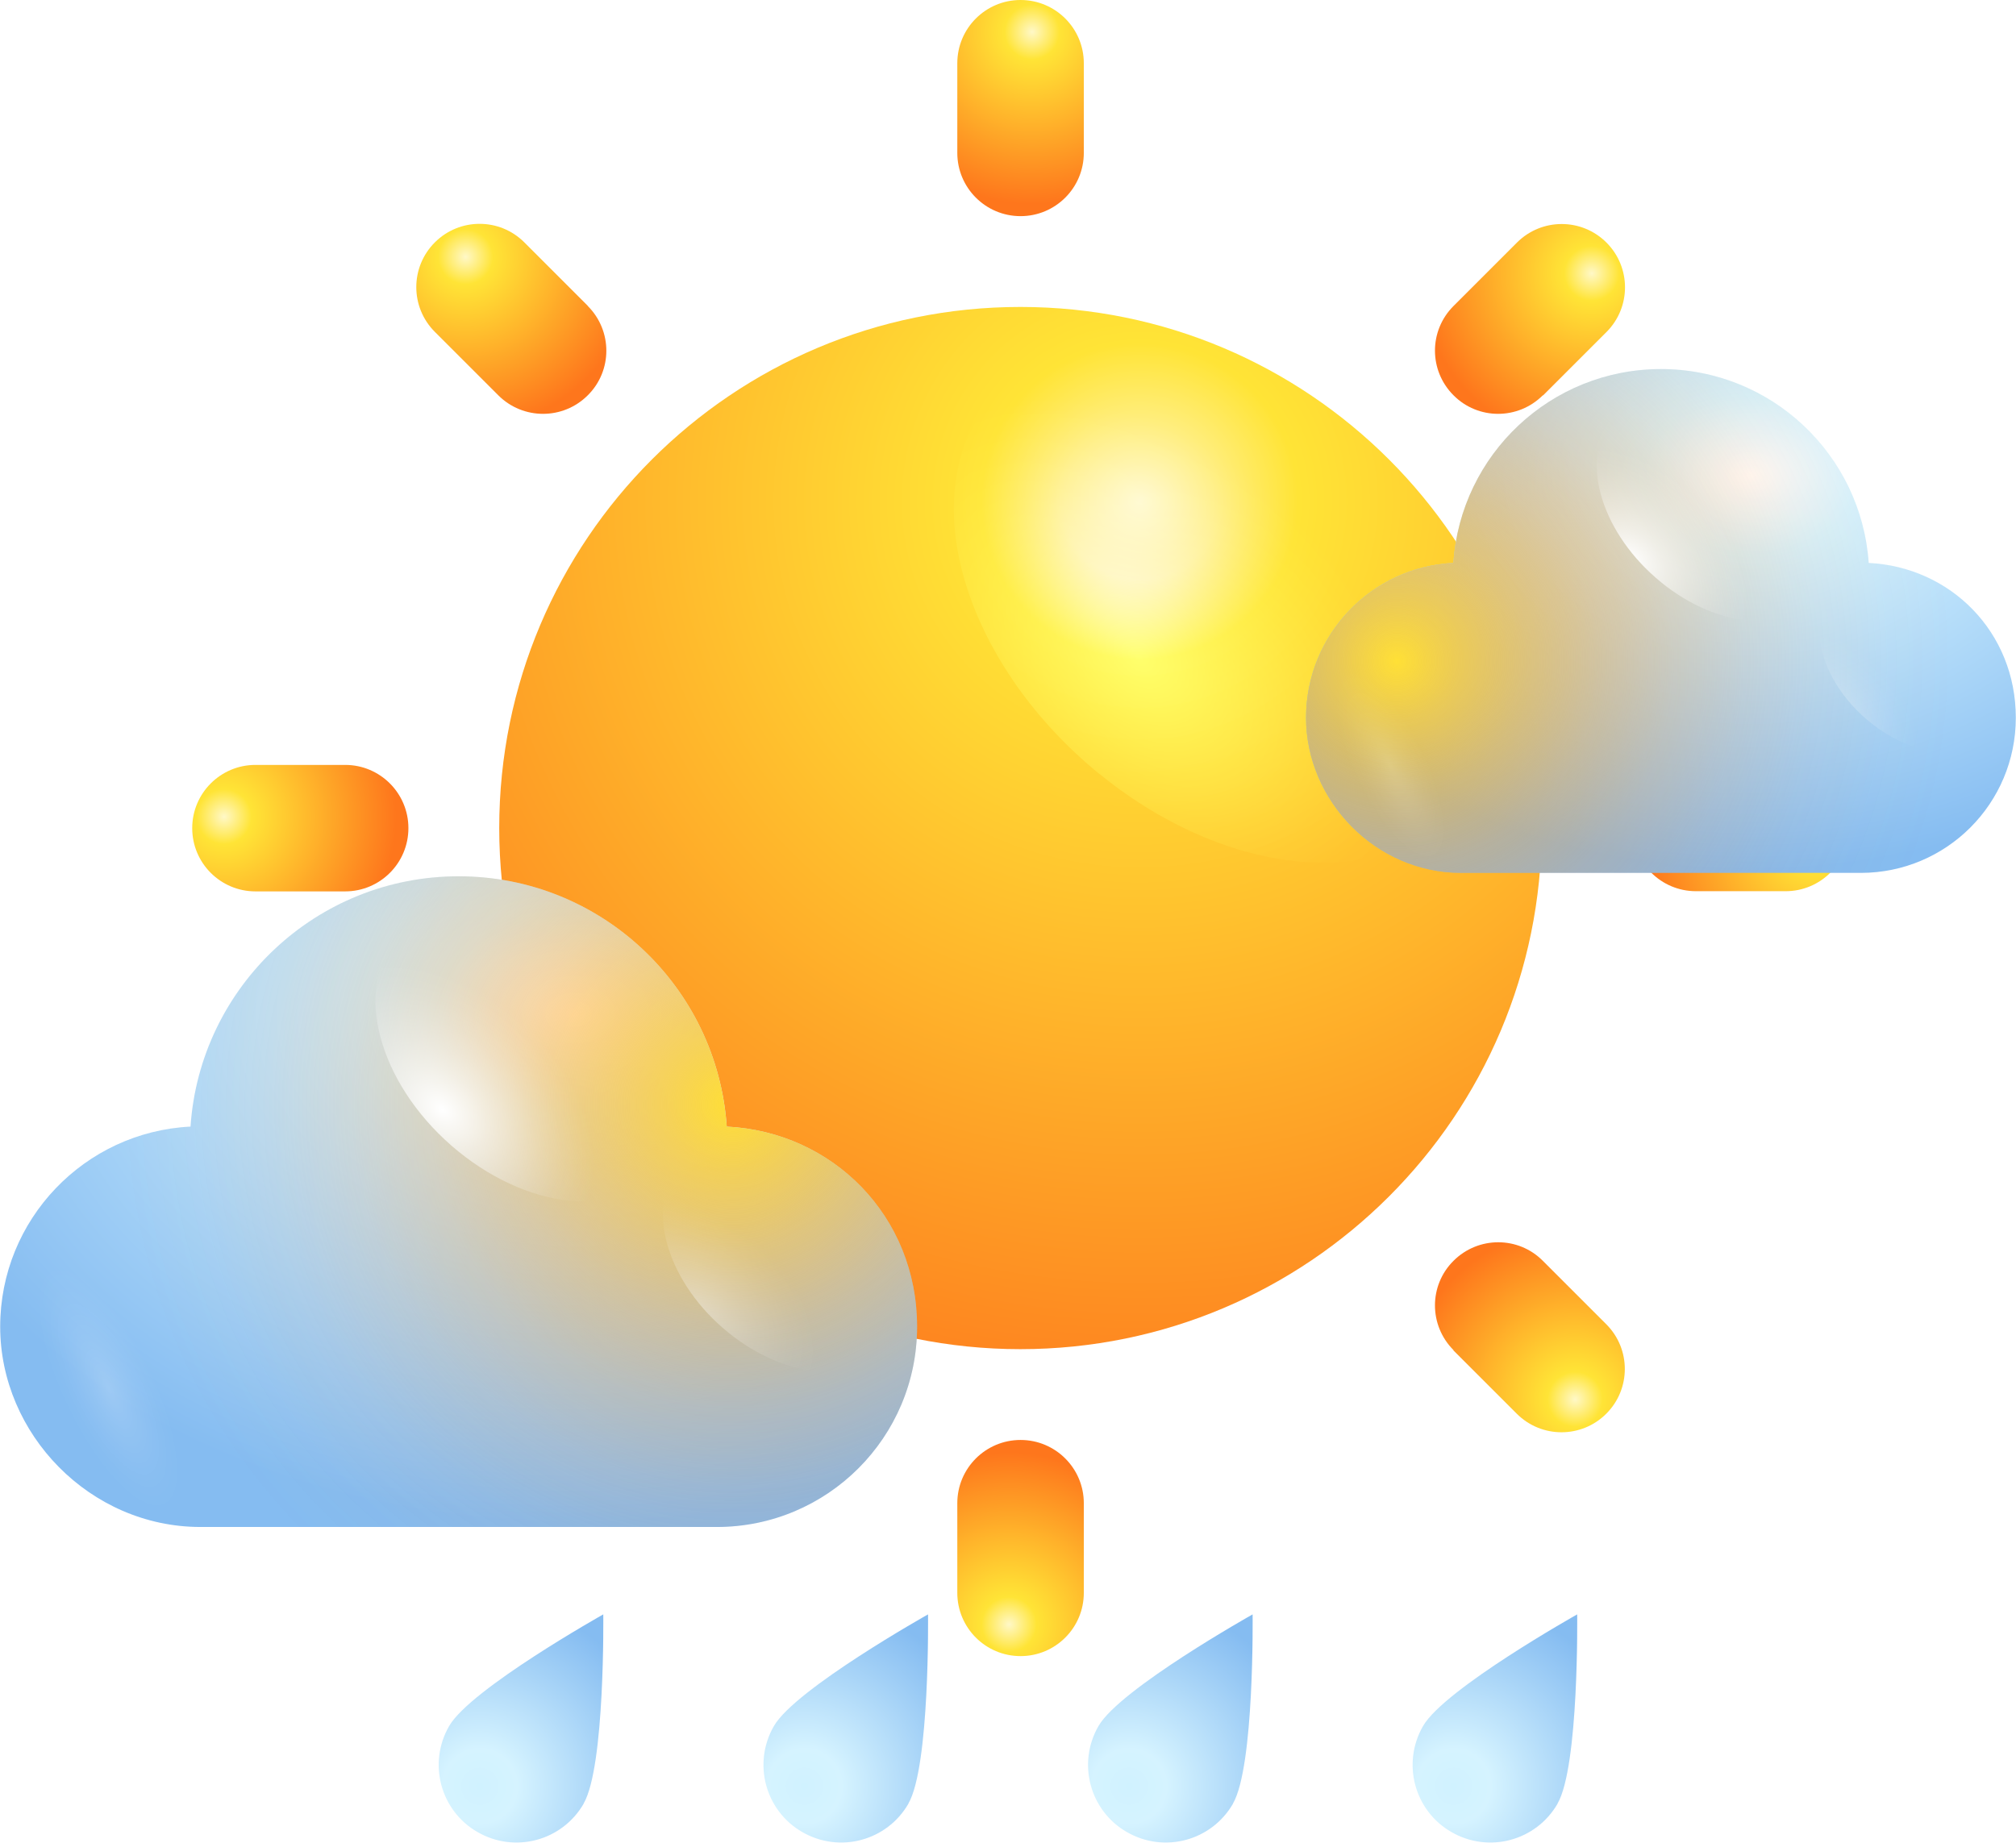
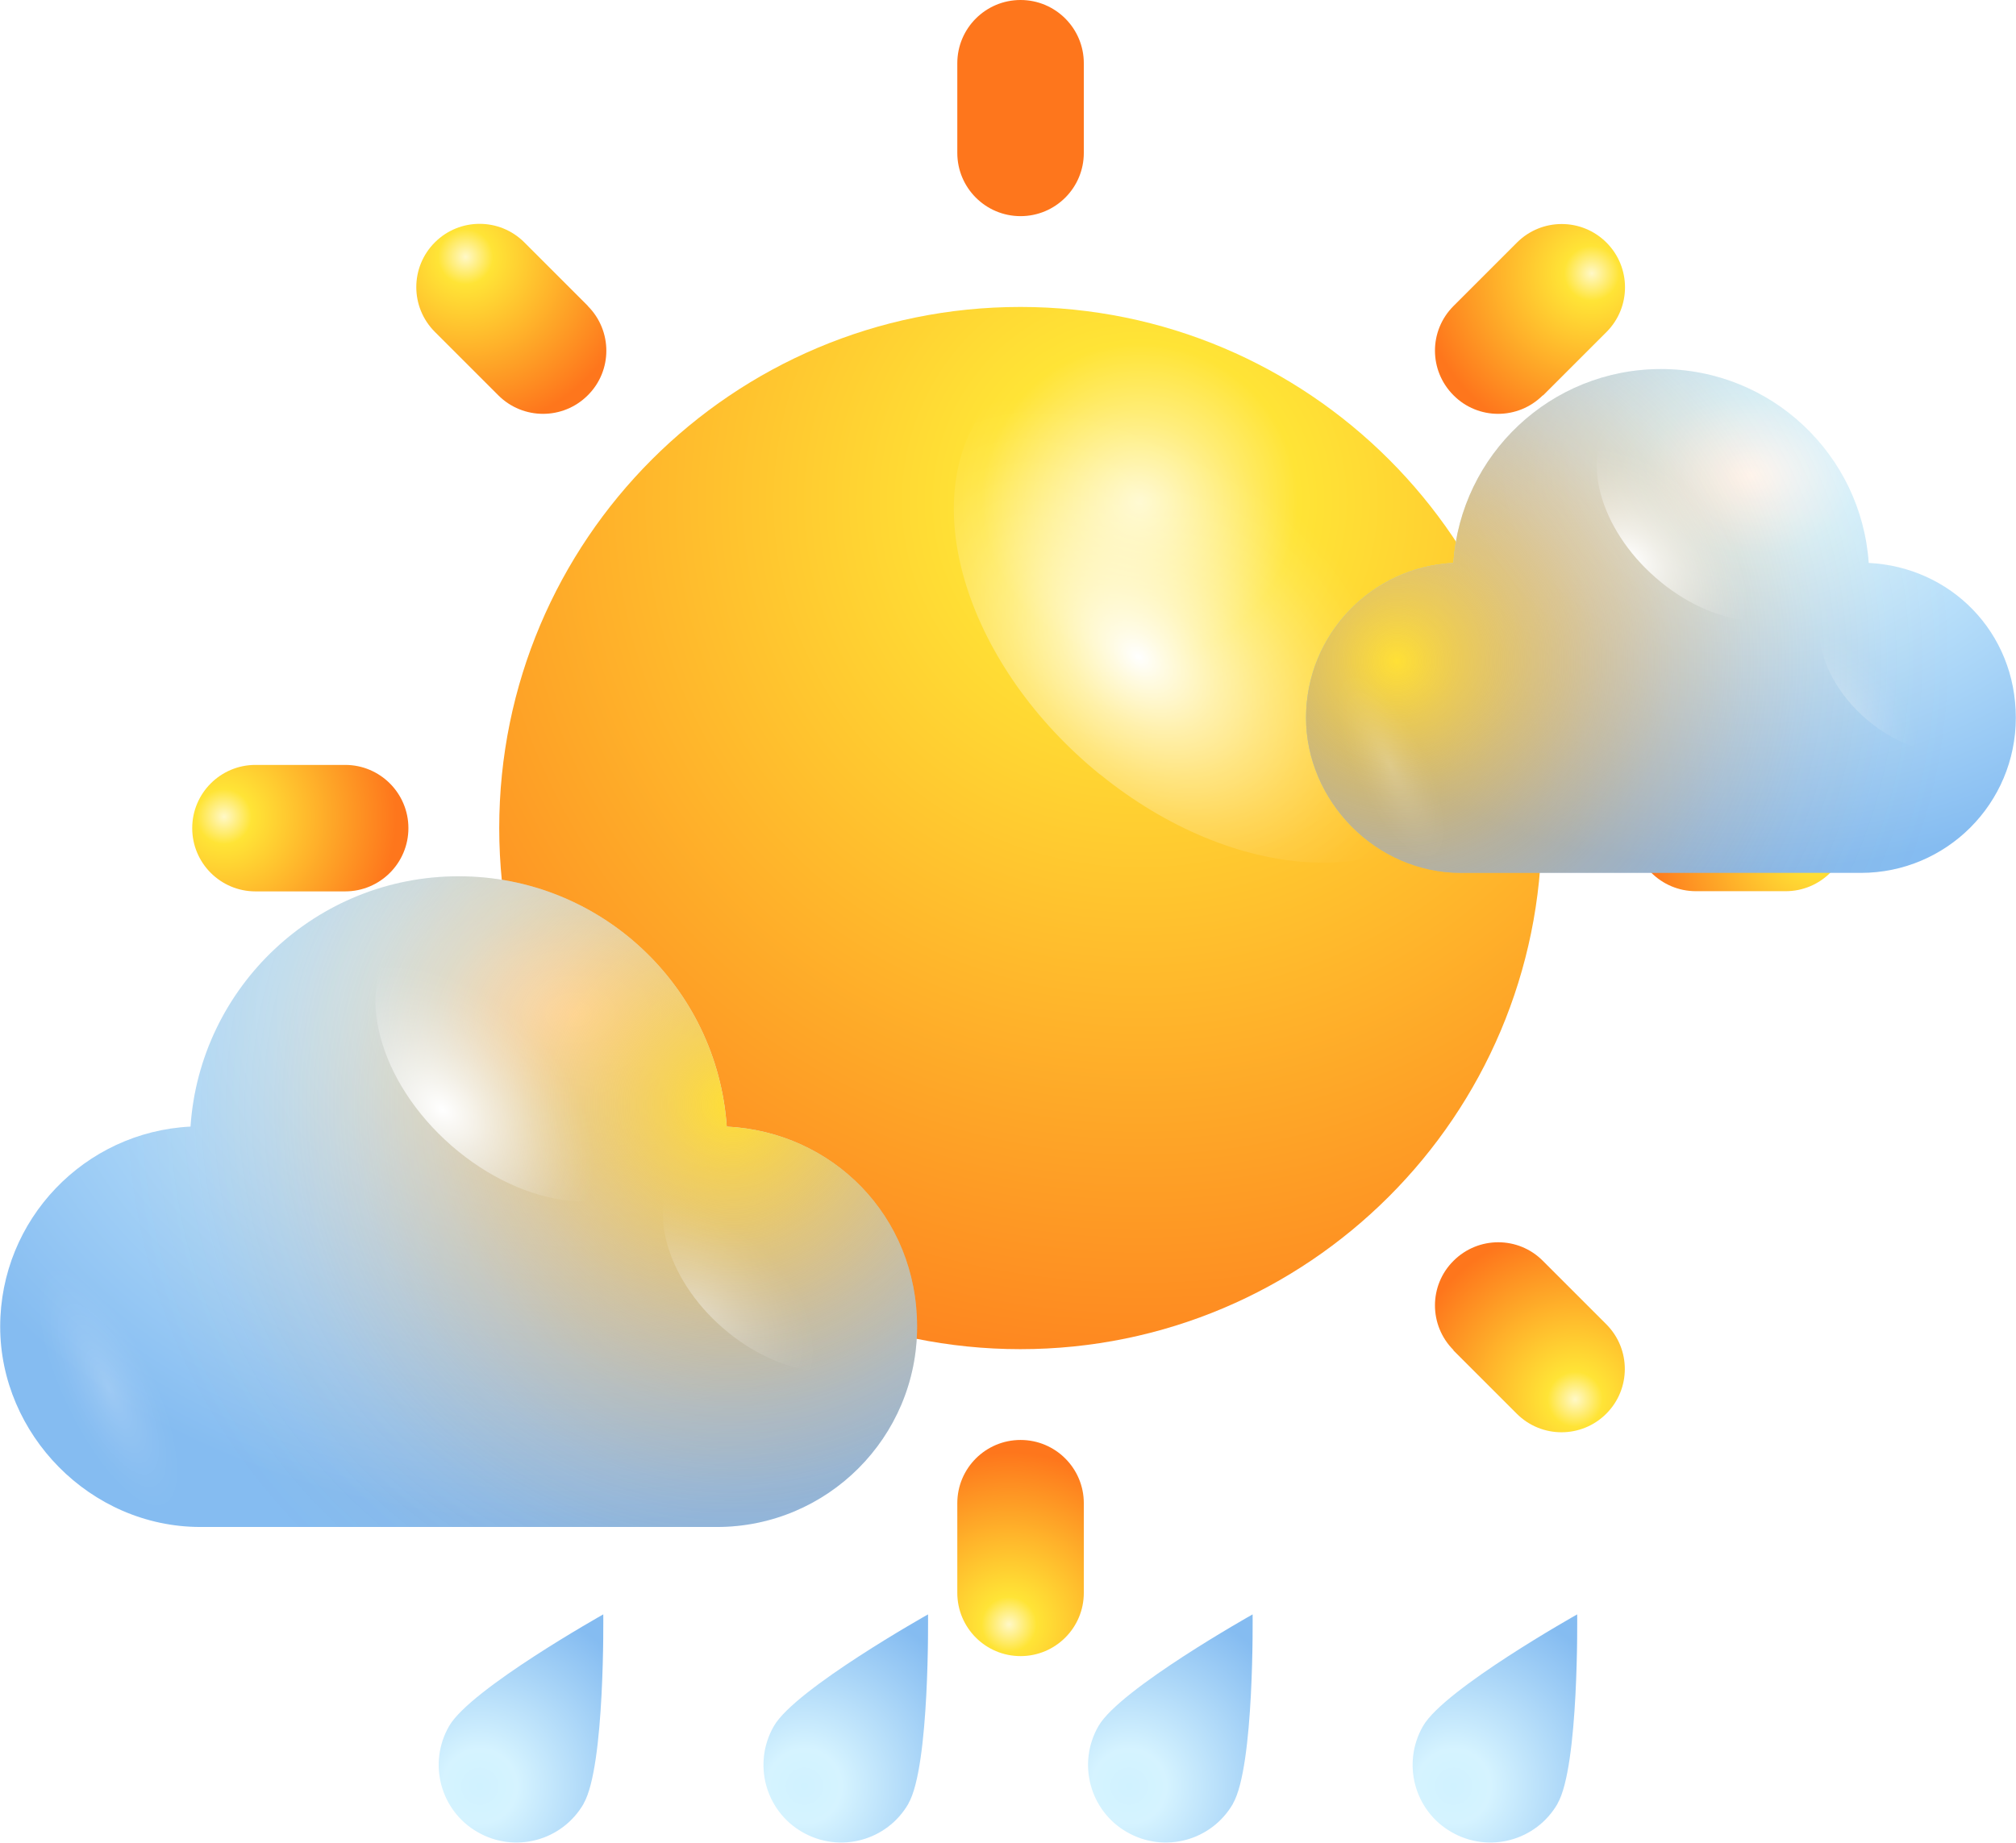
<svg xmlns="http://www.w3.org/2000/svg" xmlns:xlink="http://www.w3.org/1999/xlink" viewBox="0 0 106.77 97.61">
-   <defs>
-     <style>
-       .cls-1 {
-         fill: url(#radial-gradient-10);
-       }
- 
-       .cls-2 {
-         fill: url(#radial-gradient-24);
-       }
- 
-       .cls-2, .cls-3, .cls-4, .cls-5, .cls-6, .cls-7, .cls-8, .cls-9, .cls-10, .cls-11, .cls-12, .cls-13 {
-         mix-blend-mode: overlay;
-       }
- 
-       .cls-3 {
-         fill: url(#radial-gradient-20);
-       }
- 
-       .cls-4 {
-         fill: url(#radial-gradient-2);
-       }
- 
-       .cls-14 {
-         fill: url(#radial-gradient-9);
-       }
- 
-       .cls-5 {
-         fill: url(#radial-gradient-14);
-       }
- 
-       .cls-5, .cls-9, .cls-12 {
-         opacity: .4;
-       }
- 
-       .cls-6 {
-         fill: url(#radial-gradient-22);
-       }
- 
-       .cls-15 {
-         fill: url(#radial-gradient-16);
-       }
- 
-       .cls-16 {
-         fill: url(#radial-gradient-5);
-       }
- 
-       .cls-17 {
-         fill: url(#radial-gradient);
-       }
- 
-       .cls-18 {
-         fill: url(#radial-gradient-3);
-       }
- 
-       .cls-19 {
-         isolation: isolate;
-       }
- 
-       .cls-20 {
-         fill: url(#radial-gradient-11);
-       }
- 
-       .cls-21 {
-         fill: url(#radial-gradient-8);
-       }
- 
-       .cls-22 {
-         fill: url(#radial-gradient-23);
-       }
- 
-       .cls-23 {
-         fill: url(#radial-gradient-21);
-       }
- 
-       .cls-24 {
-         fill: url(#radial-gradient-4);
-       }
- 
-       .cls-7 {
-         fill: url(#Degradado_sin_nombre_34-3);
-       }
- 
-       .cls-7, .cls-11 {
-         opacity: .2;
-       }
- 
-       .cls-25 {
-         fill: url(#radial-gradient-25);
-       }
- 
-       .cls-26 {
-         fill: url(#radial-gradient-12);
-       }
- 
-       .cls-27 {
-         fill: url(#radial-gradient-19);
-       }
- 
-       .cls-8 {
-         fill: url(#radial-gradient-26);
-       }
- 
-       .cls-28 {
-         fill: url(#radial-gradient-15);
-       }
- 
-       .cls-9 {
-         fill: url(#Degradado_sin_nombre_34);
-       }
- 
-       .cls-10 {
-         fill: url(#radial-gradient-17);
-       }
- 
-       .cls-11 {
-         fill: url(#Degradado_sin_nombre_34-2);
-       }
- 
-       .cls-29 {
-         fill: url(#radial-gradient-6);
-       }
- 
-       .cls-30 {
-         fill: url(#radial-gradient-7);
-       }
- 
-       .cls-12 {
-         fill: url(#radial-gradient-18);
-       }
- 
-       .cls-13 {
-         fill: url(#radial-gradient-13);
-       }
-     </style>
-     <radialGradient id="radial-gradient" cx="146.66" cy="26.56" fx="146.66" fy="26.56" r="52.4" gradientTransform="translate(207.02) rotate(-180) scale(1 -1)" gradientUnits="userSpaceOnUse">
-       <stop offset="0" stop-color="#fff8c7" />
-       <stop offset=".16" stop-color="#ffe436" />
-       <stop offset="1" stop-color="#fe761c" />
-     </radialGradient>
-     <radialGradient id="radial-gradient-2" cx="1383.16" cy="-2029" fx="1383.16" fy="-2029" r="7.87" gradientTransform="translate(-2058.53 -4226.92) rotate(126.03) scale(1.43 2.08) skewX(-4.38)" gradientUnits="userSpaceOnUse">
-       <stop offset="0" stop-color="#fff" />
-       <stop offset=".1" stop-color="#fff" stop-opacity=".85" />
-       <stop offset=".29" stop-color="#fff" stop-opacity=".59" />
-       <stop offset=".47" stop-color="#fff" stop-opacity=".38" />
-       <stop offset=".63" stop-color="#fff" stop-opacity=".22" />
-       <stop offset=".78" stop-color="#fff" stop-opacity=".1" />
-       <stop offset=".91" stop-color="#fff" stop-opacity=".03" />
-       <stop offset="1" stop-color="#fff" stop-opacity="0" />
-     </radialGradient>
-     <radialGradient id="Degradado_sin_nombre_34" data-name="Degradado sin nombre 34" cx="-2785.54" cy="2451.59" fx="-2785.54" fy="2451.59" r="7.59" gradientTransform="translate(-3769.52 -1222.23) rotate(-136.79) scale(1.61 .68) skewX(11.83)" gradientUnits="userSpaceOnUse">
-       <stop offset="0" stop-color="#fff" />
-       <stop offset=".1" stop-color="#fff" stop-opacity=".85" />
-       <stop offset=".29" stop-color="#fff" stop-opacity=".59" />
-       <stop offset=".47" stop-color="#fff" stop-opacity=".38" />
-       <stop offset=".63" stop-color="#fff" stop-opacity=".22" />
-       <stop offset=".78" stop-color="#fff" stop-opacity=".1" />
-       <stop offset=".91" stop-color="#fff" stop-opacity=".03" />
-       <stop offset="1" stop-color="#fff" stop-opacity="0" />
-     </radialGradient>
-     <radialGradient id="radial-gradient-3" cx="54.66" cy="1.69" fx="54.66" fy="1.69" r="9.12" gradientTransform="matrix(1,0,0,1,0,0)" xlink:href="#radial-gradient" />
-     <radialGradient id="radial-gradient-4" cx="384.66" cy="-377.45" fx="384.66" fy="-377.45" r="9.12" gradientTransform="translate(19.56 552.5) rotate(-45)" xlink:href="#radial-gradient" />
-     <radialGradient id="radial-gradient-5" cx="886.02" cy="-412.38" fx="886.02" fy="-412.38" r="9.12" gradientTransform="translate(424.25 929.28) rotate(-90)" xlink:href="#radial-gradient" />
-     <radialGradient id="radial-gradient-6" cx="1265.32" cy="-82.38" fx="1265.32" fy="-82.38" r="9.12" gradientTransform="translate(976.75 909.72) rotate(-135)" xlink:href="#radial-gradient" />
-     <radialGradient id="radial-gradient-7" cx="1300.09" cy="418.98" fx="1300.09" fy="418.98" r="9.12" gradientTransform="translate(1353.53 505.03) rotate(-180)" xlink:href="#radial-gradient" />
-     <radialGradient id="radial-gradient-8" cx="970.25" cy="798.29" fx="970.25" fy="798.29" r="9.12" gradientTransform="translate(1333.97 -47.47) rotate(135)" xlink:href="#radial-gradient" />
-     <radialGradient id="radial-gradient-9" cx="468.73" cy="833.06" fx="468.73" fy="833.06" r="9.12" gradientTransform="translate(929.28 -424.25) rotate(90)" xlink:href="#radial-gradient" />
-     <radialGradient id="radial-gradient-10" cx="89.59" cy="503.22" fx="89.59" fy="503.22" r="9.12" gradientTransform="translate(376.78 -404.7) rotate(45)" xlink:href="#radial-gradient" />
-     <radialGradient id="radial-gradient-11" cx="30.41" cy="53.69" fx="30.41" fy="53.69" r="37.04" gradientTransform="translate(60.81 92.9) rotate(-180) scale(1 .73)" gradientUnits="userSpaceOnUse">
-       <stop offset="0" stop-color="#fff" />
-       <stop offset=".2" stop-color="#d5f3ff" />
-       <stop offset="1" stop-color="#85bcf1" />
-     </radialGradient>
-     <radialGradient id="radial-gradient-12" cx="38.81" cy="58.52" fx="38.81" fy="58.52" r="42.11" gradientUnits="userSpaceOnUse">
-       <stop offset="0" stop-color="#ffe036" />
-       <stop offset=".08" stop-color="#fecb30" stop-opacity=".81" />
-       <stop offset=".18" stop-color="#fcb52b" stop-opacity=".6" />
-       <stop offset=".28" stop-color="#fca126" stop-opacity=".41" />
-       <stop offset=".38" stop-color="#fb9122" stop-opacity=".26" />
-       <stop offset=".48" stop-color="#fa851f" stop-opacity=".15" />
-       <stop offset=".58" stop-color="#fa7c1d" stop-opacity=".07" />
-       <stop offset=".68" stop-color="#fa771c" stop-opacity=".02" />
-       <stop offset=".77" stop-color="#fa761c" stop-opacity="0" />
-     </radialGradient>
-     <radialGradient id="radial-gradient-13" cx="1412.47" cy="-2021.44" fx="1412.47" fy="-2021.44" r="4.47" xlink:href="#radial-gradient-2" />
-     <radialGradient id="radial-gradient-14" cx="1412.33" cy="-2029.7" fx="1412.33" fy="-2029.7" r="3.51" xlink:href="#radial-gradient-2" />
-     <radialGradient id="Degradado_sin_nombre_34-2" data-name="Degradado sin nombre 34" cx="5.77" cy="73.59" fx="5.77" fy="73.59" r="2.57" gradientTransform="translate(-92.36 -116.93) rotate(-25.71) scale(1 2.91)" xlink:href="#Degradado_sin_nombre_34" />
-     <radialGradient id="radial-gradient-15" cx="92.71" cy="25.17" fx="92.71" fy="25.17" r="28.68" gradientTransform="translate(185.43 43.56) rotate(-180) scale(1 .73)" xlink:href="#radial-gradient-11" />
-     <radialGradient id="radial-gradient-16" cx="73.98" cy="35.02" fx="73.98" fy="35.02" r="38.33" xlink:href="#radial-gradient-12" />
-     <radialGradient id="radial-gradient-17" cx="1368.87" cy="-2037.67" fx="1368.87" fy="-2037.67" r="3.46" xlink:href="#radial-gradient-2" />
-     <radialGradient id="radial-gradient-18" cx="1368.77" cy="-2044.06" fx="1368.77" fy="-2044.06" r="2.72" xlink:href="#radial-gradient-2" />
-     <radialGradient id="Degradado_sin_nombre_34-3" data-name="Degradado sin nombre 34" cx="73.64" cy="40.58" fx="73.64" fy="40.58" r="1.99" gradientTransform="translate(-43.96 -33.92) rotate(-25.71) scale(1 2.91)" xlink:href="#Degradado_sin_nombre_34" />
-     <radialGradient id="radial-gradient-19" cx="-143.31" cy="58.68" fx="-143.31" fy="58.68" r="9.89" gradientTransform="translate(178.86 115.46) rotate(30)" gradientUnits="userSpaceOnUse">
-       <stop offset="0" stop-color="#d0f2ff" />
-       <stop offset=".2" stop-color="#d5f3ff" />
-       <stop offset="1" stop-color="#85bcf1" />
-     </radialGradient>
-     <radialGradient id="radial-gradient-20" cx="1489.39" cy="-1955.42" fx="1489.39" fy="-1955.42" r="1.55" gradientTransform="translate(509.94 -4574.22) rotate(156.04) scale(1.43 2.08) skewX(-4.38)" xlink:href="#radial-gradient-2" />
-     <radialGradient id="radial-gradient-21" cx="-128.42" cy="50.08" fx="-128.42" fy="50.08" r="9.89" xlink:href="#radial-gradient-19" />
-     <radialGradient id="radial-gradient-22" cx="1478.12" cy="-1958.77" fx="1478.12" fy="-1958.77" r="1.55" gradientTransform="translate(509.94 -4574.22) rotate(156.04) scale(1.43 2.08) skewX(-4.38)" xlink:href="#radial-gradient-2" />
-     <radialGradient id="radial-gradient-23" cx="-113.53" cy="41.48" fx="-113.53" fy="41.48" r="9.89" xlink:href="#radial-gradient-19" />
-     <radialGradient id="radial-gradient-24" cx="1466.85" cy="-1962.13" fx="1466.85" fy="-1962.13" r="1.55" gradientTransform="translate(509.94 -4574.22) rotate(156.04) scale(1.43 2.08) skewX(-4.38)" xlink:href="#radial-gradient-2" />
-     <radialGradient id="radial-gradient-25" cx="-98.64" cy="32.89" fx="-98.64" fy="32.89" r="9.89" xlink:href="#radial-gradient-19" />
-     <radialGradient id="radial-gradient-26" cx="1455.58" cy="-1965.48" fx="1455.58" fy="-1965.48" r="1.55" gradientTransform="translate(509.94 -4574.22) rotate(156.04) scale(1.43 2.08) skewX(-4.38)" xlink:href="#radial-gradient-2" />
-   </defs>
-   <g class="cls-19">
-     <g id="Layer_2">
-       <g id="OBJECTS">
-         <g>
-           <g>
-             <path class="cls-17" d="M26.44,43.86c0,15.25,12.36,27.61,27.6,27.61s27.61-12.36,27.61-27.61-12.36-27.6-27.61-27.6-27.6,12.36-27.6,27.6Z" />
-             <g>
-               <path class="cls-4" d="M58.26,41.03c-7.03-5.71-9.78-14.39-6.13-19.4,3.65-5.01,12.3-4.45,19.34,1.25,7.03,5.7,9.77,14.39,6.13,19.4-3.65,5.01-12.3,4.45-19.33-1.25Z" />
-               <path class="cls-9" d="M29.65,49.96c.93-3.05,5.66-1.79,10.58,2.83,4.91,4.61,8.14,10.83,7.21,13.88-.93,3.05-5.66,1.79-10.58-2.83-4.91-4.62-8.14-10.83-7.21-13.88Z" />
-             </g>
-             <path class="cls-18" d="M57.4,8.1c0,1.85-1.5,3.35-3.35,3.35h0c-1.85,0-3.35-1.5-3.35-3.35V3.35c0-1.85,1.5-3.35,3.35-3.35h0c1.85,0,3.35,1.5,3.35,3.35v4.75Z" />
-             <path class="cls-24" d="M31.13,16.21c1.31,1.31,1.31,3.43,0,4.73h0c-1.31,1.31-3.43,1.31-4.74,0l-3.36-3.36c-1.31-1.31-1.31-3.43,0-4.74h0c1.31-1.31,3.43-1.31,4.74,0l3.36,3.36Z" />
-             <path class="cls-16" d="M18.28,40.52c1.85,0,3.35,1.5,3.35,3.35h0c0,1.85-1.5,3.35-3.35,3.35h-4.75c-1.85,0-3.35-1.5-3.35-3.35h0c0-1.85,1.5-3.35,3.35-3.35h4.75Z" />
-             <path class="cls-29" d="M26.39,66.79c1.31-1.31,3.43-1.31,4.73,0h0c1.31,1.31,1.31,3.43,0,4.73l-3.36,3.36c-1.31,1.31-3.43,1.31-4.74,0h0c-1.31-1.31-1.31-3.43,0-4.74l3.36-3.36Z" />
-             <path class="cls-30" d="M50.7,79.63c0-1.85,1.5-3.35,3.35-3.35h0c1.85,0,3.35,1.5,3.35,3.35v4.75c0,1.85-1.5,3.35-3.35,3.35h0c-1.85,0-3.35-1.5-3.35-3.35v-4.75Z" />
-             <path class="cls-21" d="M76.98,71.52c-1.31-1.31-1.31-3.43,0-4.73h0c1.31-1.31,3.43-1.31,4.73,0l3.36,3.36c1.31,1.31,1.31,3.43,0,4.74h0c-1.31,1.31-3.43,1.31-4.74,0l-3.36-3.36Z" />
-             <path class="cls-14" d="M89.82,47.21c-1.85,0-3.35-1.5-3.35-3.35h0c0-1.85,1.5-3.35,3.35-3.35h4.75c1.85,0,3.35,1.5,3.35,3.35h0c0,1.85-1.5,3.35-3.35,3.35h-4.75Z" />
-             <path class="cls-1" d="M81.71,20.94c-1.31,1.31-3.43,1.31-4.73,0h0c-1.31-1.31-1.31-3.42,0-4.73l3.36-3.36c1.31-1.31,3.43-1.31,4.74,0h0c1.31,1.31,1.31,3.43,0,4.74l-3.36,3.36Z" />
-           </g>
-           <g>
-             <path class="cls-20" d="M38.49,59.68c-.51-7.41-6.67-13.26-14.2-13.26s-13.7,5.85-14.2,13.26c-5.61.28-10.08,4.92-10.08,10.6s4.75,10.61,10.61,10.61h27.34c5.86,0,10.61-4.75,10.61-10.61s-4.47-10.32-10.08-10.6Z" />
-             <path class="cls-26" d="M38.49,59.68c-.51-7.41-6.67-13.26-14.2-13.26s-13.7,5.85-14.2,13.26c-5.61.28-10.08,4.92-10.08,10.6s4.75,10.61,10.61,10.61h27.34c5.86,0,10.61-4.75,10.61-10.61s-4.47-10.32-10.08-10.6Z" />
-             <path class="cls-13" d="M24.28,61c-3.99-3.24-5.55-8.17-3.48-11.02,2.07-2.85,6.99-2.53,10.98.71,3.99,3.24,5.55,8.18,3.48,11.02-2.07,2.85-6.99,2.53-10.98-.71Z" />
-             <path class="cls-5" d="M38.56,70.58c-3.14-2.55-4.36-6.42-2.74-8.66,1.63-2.24,5.49-1.99,8.63.56,3.14,2.55,4.36,6.43,2.74,8.66-1.63,2.24-5.49,1.99-8.63-.56Z" />
-             <path class="cls-11" d="M7.59,70.93c-2.32-3.61-5.01-5.35-6.01-3.89-1,1.46.06,5.58,2.37,9.2,2.32,3.61,5.01,5.36,6.01,3.89,1-1.47-.06-5.58-2.37-9.2Z" />
-           </g>
-           <g>
-             <path class="cls-28" d="M98.97,29.82c-.39-5.73-5.16-10.27-11-10.27s-10.61,4.53-11,10.27c-4.34.21-7.8,3.81-7.8,8.2s3.68,8.22,8.21,8.22h21.17c4.54,0,8.21-3.68,8.21-8.22s-3.46-7.99-7.8-8.2Z" />
-             <path class="cls-15" d="M98.97,29.82c-.39-5.73-5.16-10.27-11-10.27s-10.61,4.53-11,10.27c-4.34.21-7.8,3.81-7.8,8.2s3.68,8.22,8.21,8.22h21.17c4.54,0,8.21-3.68,8.21-8.22s-3.46-7.99-7.8-8.2Z" />
-             <path class="cls-10" d="M87.97,30.84c-3.09-2.51-4.3-6.33-2.7-8.53s5.41-1.96,8.51.55c3.09,2.51,4.3,6.33,2.7,8.54-1.61,2.21-5.41,1.96-8.5-.55Z" />
-             <path class="cls-12" d="M99.03,38.25c-2.43-1.97-3.38-4.97-2.12-6.71,1.26-1.73,4.25-1.54,6.68.43,2.43,1.97,3.38,4.98,2.12,6.71-1.26,1.73-4.25,1.54-6.68-.43Z" />
-             <path class="cls-7" d="M75.05,38.53c-1.79-2.8-3.88-4.14-4.66-3.01-.78,1.13.05,4.32,1.84,7.12,1.79,2.8,3.88,4.14,4.66,3.01.78-1.14-.04-4.32-1.84-7.12Z" />
-           </g>
-           <g>
-             <g>
-               <path class="cls-27" d="M30.91,95.55c-1.14,1.97-3.65,2.64-5.62,1.5-1.97-1.13-2.64-3.65-1.5-5.62,1.14-1.97,8.16-5.91,8.16-5.91,0,0,.1,8.05-1.04,10.02Z" />
-               <path class="cls-3" d="M23.91,94.87c-.64-1.66-.25-3.42.87-3.91,1.12-.5,2.54.45,3.17,2.12.64,1.67.25,3.42-.86,3.91-1.12.5-2.54-.45-3.17-2.12Z" />
-             </g>
-             <g>
-               <path class="cls-23" d="M48.11,95.55c-1.14,1.97-3.65,2.64-5.62,1.5-1.97-1.13-2.64-3.65-1.5-5.62,1.14-1.97,8.16-5.91,8.16-5.91,0,0,.1,8.05-1.04,10.02Z" />
-               <path class="cls-6" d="M41.11,94.87c-.64-1.66-.25-3.42.87-3.91,1.12-.5,2.54.45,3.17,2.12.64,1.67.25,3.42-.87,3.91-1.12.5-2.54-.45-3.17-2.12Z" />
-             </g>
-             <g>
-               <path class="cls-22" d="M65.3,95.55c-1.14,1.97-3.65,2.64-5.62,1.5-1.97-1.13-2.64-3.65-1.5-5.62,1.14-1.97,8.16-5.91,8.16-5.91,0,0,.1,8.05-1.04,10.02Z" />
-               <path class="cls-2" d="M58.3,94.87c-.64-1.66-.25-3.42.87-3.91,1.12-.5,2.54.45,3.17,2.12.64,1.67.25,3.42-.86,3.91-1.12.5-2.54-.45-3.17-2.12Z" />
-             </g>
-             <g>
-               <path class="cls-25" d="M82.49,95.55c-1.14,1.97-3.65,2.64-5.62,1.5-1.97-1.13-2.64-3.65-1.5-5.62,1.14-1.97,8.16-5.91,8.16-5.91,0,0,.1,8.05-1.04,10.02Z" />
-               <path class="cls-8" d="M75.49,94.87c-.64-1.66-.25-3.42.87-3.91,1.12-.5,2.54.45,3.17,2.12.64,1.67.25,3.42-.87,3.91-1.12.5-2.54-.45-3.17-2.12Z" />
-             </g>
-           </g>
-         </g>
-       </g>
-     </g>
-   </g>
+   <radialGradient id="a" cx="146.66" cy="26.56" fx="146.66" fy="26.56" gradientTransform="matrix(-1 0 0 1 207.02 0)" gradientUnits="userSpaceOnUse" r="52.4">
+     <stop offset="0" stop-color="#fff8c7" />
+     <stop offset=".16" stop-color="#ffe436" />
+     <stop offset="1" stop-color="#fe761c" />
+   </radialGradient>
+   <linearGradient id="b">
+     <stop offset="0" stop-color="#fff" />
+     <stop offset=".1" stop-color="#fff" stop-opacity=".85" />
+     <stop offset=".29" stop-color="#fff" stop-opacity=".59" />
+     <stop offset=".47" stop-color="#fff" stop-opacity=".38" />
+     <stop offset=".63" stop-color="#fff" stop-opacity=".22" />
+     <stop offset=".78" stop-color="#fff" stop-opacity=".1" />
+     <stop offset=".91" stop-color="#fff" stop-opacity=".03" />
+     <stop offset="1" stop-color="#fff" stop-opacity="0" />
+   </linearGradient>
+   <radialGradient id="c" cx="1383.16" cy="-2029" fx="1383.16" fy="-2029" gradientTransform="matrix(-.8411385 1.156454 -1.617688 -1.312052 -2058.53 -4226.92)" gradientUnits="userSpaceOnUse" r="7.87" xlink:href="#b" />
+   <radialGradient id="d" cx="-2785.54" cy="2451.59" fx="-2785.54" fy="2451.59" gradientTransform="matrix(-1.173447 -1.102326 .2197914 -.7265077 -3769.52 -1222.23)" gradientUnits="userSpaceOnUse" r="7.59" xlink:href="#b" />
+   <radialGradient id="e" cx="54.66" cy="1.69" fx="54.66" fy="1.69" r="9.12" xlink:href="#a" />
+   <radialGradient id="f" cx="384.66" cy="-377.45" fx="384.66" fy="-377.45" gradientTransform="matrix(.7071068 -.7071068 .7071068 .7071068 19.56 552.5)" r="9.12" xlink:href="#a" />
+   <radialGradient id="g" cx="886.02" cy="-412.38" fx="886.02" fy="-412.38" gradientTransform="matrix(0 -1 1 0 424.25 929.28)" r="9.12" xlink:href="#a" />
+   <radialGradient id="h" cx="1265.32" cy="-82.38" fx="1265.32" fy="-82.38" gradientTransform="matrix(-.7071068 -.7071068 .7071068 -.7071068 976.75 909.72)" r="9.12" xlink:href="#a" />
+   <radialGradient id="i" cx="1300.09" cy="418.98" fx="1300.09" fy="418.98" gradientTransform="matrix(-1 0 0 -1 1353.53 505.03)" r="9.12" xlink:href="#a" />
+   <radialGradient id="j" cx="970.25" cy="798.29" fx="970.25" fy="798.29" gradientTransform="matrix(-.7071068 .7071068 -.7071068 -.7071068 1333.97 -47.47)" r="9.12" xlink:href="#a" />
+   <radialGradient id="k" cx="468.73" cy="833.06" fx="468.73" fy="833.06" gradientTransform="matrix(0 1 -1 0 929.28 -424.25)" r="9.12" xlink:href="#a" />
+   <radialGradient id="l" cx="89.59" cy="503.22" fx="89.59" fy="503.22" gradientTransform="matrix(.7071068 .7071068 -.7071068 .7071068 376.78 -404.7)" r="9.12" xlink:href="#a" />
+   <radialGradient id="m" cx="30.41" cy="53.69" fx="30.41" fy="53.69" gradientTransform="matrix(-1 0 0 -.73 60.81 92.9)" gradientUnits="userSpaceOnUse" r="37.04">
+     <stop offset="0" stop-color="#fff" />
+     <stop offset=".2" stop-color="#d5f3ff" />
+     <stop offset="1" stop-color="#85bcf1" />
+   </radialGradient>
+   <radialGradient id="n" cx="38.81" cy="58.52" fx="38.81" fy="58.52" gradientUnits="userSpaceOnUse" r="42.11">
+     <stop offset="0" stop-color="#ffe036" />
+     <stop offset=".08" stop-color="#fecb30" stop-opacity=".81" />
+     <stop offset=".18" stop-color="#fcb52b" stop-opacity=".6" />
+     <stop offset=".28" stop-color="#fca126" stop-opacity=".41" />
+     <stop offset=".38" stop-color="#fb9122" stop-opacity=".26" />
+     <stop offset=".48" stop-color="#fa851f" stop-opacity=".15" />
+     <stop offset=".58" stop-color="#fa7c1d" stop-opacity=".07" />
+     <stop offset=".68" stop-color="#fa771c" stop-opacity=".02" />
+     <stop offset=".77" stop-color="#fa761c" stop-opacity="0" />
+   </radialGradient>
+   <radialGradient id="o" cx="1412.47" cy="-2021.44" fx="1412.47" fy="-2021.44" r="4.47" xlink:href="#c" />
+   <radialGradient id="p" cx="1412.33" cy="-2029.7" fx="1412.33" fy="-2029.7" r="3.51" xlink:href="#c" />
+   <radialGradient id="q" cx="5.77" cy="73.59" fx="5.77" fy="73.59" gradientTransform="matrix(.9010013 -.4338164 1.262406 2.621914 -92.36 -116.93)" r="2.57" xlink:href="#d" />
+   <radialGradient id="r" cx="92.71" cy="25.17" fx="92.71" fy="25.17" gradientTransform="matrix(-1 0 0 -.73 185.43 43.56)" r="28.68" xlink:href="#m" />
+   <radialGradient id="s" cx="73.98" cy="35.02" fx="73.98" fy="35.02" r="38.33" xlink:href="#n" />
+   <radialGradient id="t" cx="1368.87" cy="-2037.67" fx="1368.87" fy="-2037.67" r="3.46" xlink:href="#c" />
+   <radialGradient id="u" cx="1368.77" cy="-2044.06" fx="1368.77" fy="-2044.06" r="2.72" xlink:href="#c" />
+   <radialGradient id="v" cx="73.64" cy="40.58" fx="73.64" fy="40.58" gradientTransform="matrix(.9010013 -.4338164 1.262406 2.621914 -43.96 -33.92)" r="1.99" xlink:href="#d" />
+   <radialGradient id="w" cx="-143.31" cy="58.68" fx="-143.31" fy="58.68" gradientTransform="matrix(.8660254 .5 -.5 .8660254 178.86 115.46)" gradientUnits="userSpaceOnUse" r="9.89">
+     <stop offset="0" stop-color="#d0f2ff" />
+     <stop offset=".2" stop-color="#d5f3ff" />
+     <stop offset="1" stop-color="#85bcf1" />
+   </radialGradient>
+   <radialGradient id="x" cx="1489.39" cy="-1955.42" fx="1489.39" fy="-1955.42" gradientTransform="matrix(-1.306776 .5807212 -.7445934 -1.945245 509.94 -4574.22)" r="1.55" xlink:href="#c" />
+   <radialGradient id="y" cx="-128.42" cy="50.08" fx="-128.42" fy="50.08" r="9.89" xlink:href="#w" />
+   <radialGradient id="z" cx="1478.12" cy="-1958.77" fx="1478.12" fy="-1958.77" gradientTransform="matrix(-1.306776 .5807212 -.7445934 -1.945245 509.94 -4574.22)" r="1.55" xlink:href="#c" />
+   <radialGradient id="A" cx="-113.53" cy="41.48" fx="-113.53" fy="41.48" r="9.89" xlink:href="#w" />
+   <radialGradient id="B" cx="1466.85" cy="-1962.13" fx="1466.85" fy="-1962.13" gradientTransform="matrix(-1.306776 .5807212 -.7445934 -1.945245 509.94 -4574.22)" r="1.55" xlink:href="#c" />
+   <radialGradient id="C" cx="-98.64" cy="32.89" fx="-98.64" fy="32.89" r="9.89" xlink:href="#w" />
+   <radialGradient id="D" cx="1455.58" cy="-1965.48" fx="1455.58" fy="-1965.48" gradientTransform="matrix(-1.306776 .5807212 -.7445934 -1.945245 509.94 -4574.22)" r="1.55" xlink:href="#c" />
+   <path d="m26.44 43.86c0 15.25 12.36 27.61 27.6 27.61s27.61-12.36 27.61-27.61-12.36-27.6-27.61-27.6-27.6 12.36-27.6 27.6z" fill="url(#a)" />
+   <path d="m58.26 41.03c-7.03-5.71-9.78-14.39-6.13-19.4s12.3-4.45 19.34 1.25c7.03 5.7 9.77 14.39 6.13 19.4-3.65 5.01-12.3 4.45-19.33-1.25z" fill="url(#c)" />
+   <path d="m29.65 49.96c.93-3.05 5.66-1.79 10.58 2.83 4.91 4.61 8.14 10.83 7.21 13.88s-5.66 1.79-10.58-2.83c-4.91-4.62-8.14-10.83-7.21-13.88z" fill="url(#d)" opacity=".4" />
+   <path d="m57.4 8.1c0 1.85-1.5 3.35-3.35 3.35-1.85 0-3.35-1.5-3.35-3.35v-4.75c0-1.85 1.5-3.35 3.35-3.35 1.85 0 3.35 1.5 3.35 3.35z" fill="url(#e)" />
+   <path d="m31.13 16.21c1.31 1.31 1.31 3.43 0 4.73-1.31 1.31-3.43 1.31-4.74 0l-3.36-3.36c-1.31-1.31-1.31-3.43 0-4.74 1.31-1.31 3.43-1.31 4.74 0l3.36 3.36z" fill="url(#f)" />
+   <path d="m18.28 40.52c1.85 0 3.35 1.5 3.35 3.35 0 1.85-1.5 3.35-3.35 3.35h-4.75c-1.85 0-3.35-1.5-3.35-3.35 0-1.85 1.5-3.35 3.35-3.35z" fill="url(#g)" />
+   <path d="m26.39 66.79c1.31-1.31 3.43-1.31 4.73 0 1.31 1.31 1.31 3.43 0 4.73l-3.36 3.36c-1.31 1.31-3.43 1.31-4.74 0-1.31-1.31-1.31-3.43 0-4.74l3.36-3.36z" fill="url(#h)" />
+   <path d="m50.7 79.63c0-1.85 1.5-3.35 3.35-3.35 1.85 0 3.35 1.5 3.35 3.35v4.75c0 1.85-1.5 3.35-3.35 3.35-1.85 0-3.35-1.5-3.35-3.35z" fill="url(#i)" />
+   <path d="m76.98 71.52c-1.31-1.31-1.31-3.43 0-4.73 1.31-1.31 3.43-1.31 4.73 0l3.36 3.36c1.31 1.31 1.31 3.43 0 4.74-1.31 1.31-3.43 1.31-4.74 0l-3.36-3.36z" fill="url(#j)" />
+   <path d="m89.82 47.21c-1.85 0-3.35-1.5-3.35-3.35 0-1.85 1.5-3.35 3.35-3.35h4.75c1.85 0 3.35 1.5 3.35 3.35 0 1.85-1.5 3.35-3.35 3.35z" fill="url(#k)" />
+   <path d="m81.71 20.94c-1.31 1.31-3.43 1.31-4.73 0-1.31-1.31-1.31-3.42 0-4.73l3.36-3.36c1.31-1.31 3.43-1.31 4.74 0 1.31 1.31 1.31 3.43 0 4.74l-3.36 3.36z" fill="url(#l)" />
+   <path d="m38.49 59.68c-.51-7.41-6.67-13.26-14.2-13.26s-13.7 5.85-14.2 13.26c-5.61.28-10.08 4.92-10.08 10.6s4.75 10.61 10.61 10.61h27.34c5.86 0 10.61-4.75 10.61-10.61s-4.47-10.32-10.08-10.6z" fill="url(#m)" />
+   <path d="m38.49 59.68c-.51-7.41-6.67-13.26-14.2-13.26s-13.7 5.85-14.2 13.26c-5.61.28-10.08 4.92-10.08 10.6s4.75 10.61 10.61 10.61h27.34c5.86 0 10.61-4.75 10.61-10.61s-4.47-10.32-10.08-10.6z" fill="url(#n)" />
+   <path d="m24.28 61c-3.99-3.24-5.55-8.17-3.48-11.02s6.99-2.53 10.98.71 5.55 8.18 3.48 11.02c-2.07 2.85-6.99 2.53-10.98-.71z" fill="url(#o)" />
+   <path d="m38.56 70.58c-3.14-2.55-4.36-6.42-2.74-8.66 1.63-2.24 5.49-1.99 8.63.56s4.36 6.43 2.74 8.66c-1.63 2.24-5.49 1.99-8.63-.56z" fill="url(#p)" opacity=".4" />
+   <path d="m7.59 70.93c-2.32-3.61-5.01-5.35-6.01-3.89s.06 5.58 2.37 9.2c2.32 3.61 5.01 5.36 6.01 3.89s-.06-5.58-2.37-9.2z" fill="url(#q)" opacity=".2" />
+   <path d="m98.97 29.82c-.39-5.73-5.16-10.27-11-10.27s-10.61 4.53-11 10.27c-4.34.21-7.8 3.81-7.8 8.2s3.68 8.22 8.21 8.22h21.17c4.54 0 8.21-3.68 8.21-8.22s-3.46-7.99-7.8-8.2z" fill="url(#r)" />
+   <path d="m98.97 29.82c-.39-5.73-5.16-10.27-11-10.27s-10.61 4.53-11 10.27c-4.34.21-7.8 3.81-7.8 8.2s3.68 8.22 8.21 8.22h21.17c4.54 0 8.21-3.68 8.21-8.22s-3.46-7.99-7.8-8.2z" fill="url(#s)" />
+   <path d="m87.97 30.84c-3.09-2.51-4.3-6.33-2.7-8.53s5.41-1.96 8.51.55c3.09 2.51 4.3 6.33 2.7 8.54-1.61 2.21-5.41 1.96-8.5-.55z" fill="url(#t)" />
+   <path d="m99.03 38.25c-2.43-1.97-3.38-4.97-2.12-6.71 1.26-1.73 4.25-1.54 6.68.43s3.38 4.98 2.12 6.71-4.25 1.54-6.68-.43z" fill="url(#u)" opacity=".4" />
+   <path d="m75.05 38.53c-1.79-2.8-3.88-4.14-4.66-3.01s.05 4.32 1.84 7.12 3.88 4.14 4.66 3.01c.78-1.14-.04-4.32-1.84-7.12z" fill="url(#v)" opacity=".2" />
+   <path d="m30.91 95.55c-1.14 1.97-3.65 2.64-5.62 1.5-1.97-1.13-2.64-3.65-1.5-5.62s8.16-5.91 8.16-5.91.1 8.05-1.04 10.02z" fill="url(#w)" />
+   <path d="m23.91 94.87c-.64-1.66-.25-3.42.87-3.91 1.12-.5 2.54.45 3.17 2.12.64 1.67.25 3.42-.86 3.91-1.12.5-2.54-.45-3.17-2.12z" fill="url(#x)" />
+   <path d="m48.11 95.55c-1.14 1.97-3.65 2.64-5.62 1.5-1.97-1.13-2.64-3.65-1.5-5.62s8.16-5.91 8.16-5.91.1 8.05-1.04 10.02z" fill="url(#y)" />
+   <path d="m41.11 94.87c-.64-1.66-.25-3.42.87-3.91 1.12-.5 2.54.45 3.17 2.12.64 1.67.25 3.42-.87 3.91-1.12.5-2.54-.45-3.17-2.12z" fill="url(#z)" />
+   <path d="m65.3 95.55c-1.14 1.97-3.65 2.64-5.62 1.5-1.97-1.13-2.64-3.65-1.5-5.62s8.16-5.91 8.16-5.91.1 8.05-1.04 10.02z" fill="url(#A)" />
+   <path d="m58.3 94.87c-.64-1.66-.25-3.42.87-3.91 1.12-.5 2.54.45 3.17 2.12.64 1.67.25 3.42-.86 3.91-1.12.5-2.54-.45-3.17-2.12z" fill="url(#B)" />
+   <path d="m82.49 95.55c-1.14 1.97-3.65 2.64-5.62 1.5-1.97-1.13-2.64-3.65-1.5-5.62s8.16-5.91 8.16-5.91.1 8.05-1.04 10.02z" fill="url(#C)" />
+   <path d="m75.49 94.87c-.64-1.66-.25-3.42.87-3.91 1.12-.5 2.54.45 3.17 2.12.64 1.67.25 3.42-.87 3.91-1.12.5-2.54-.45-3.17-2.12z" fill="url(#D)" />
</svg>
